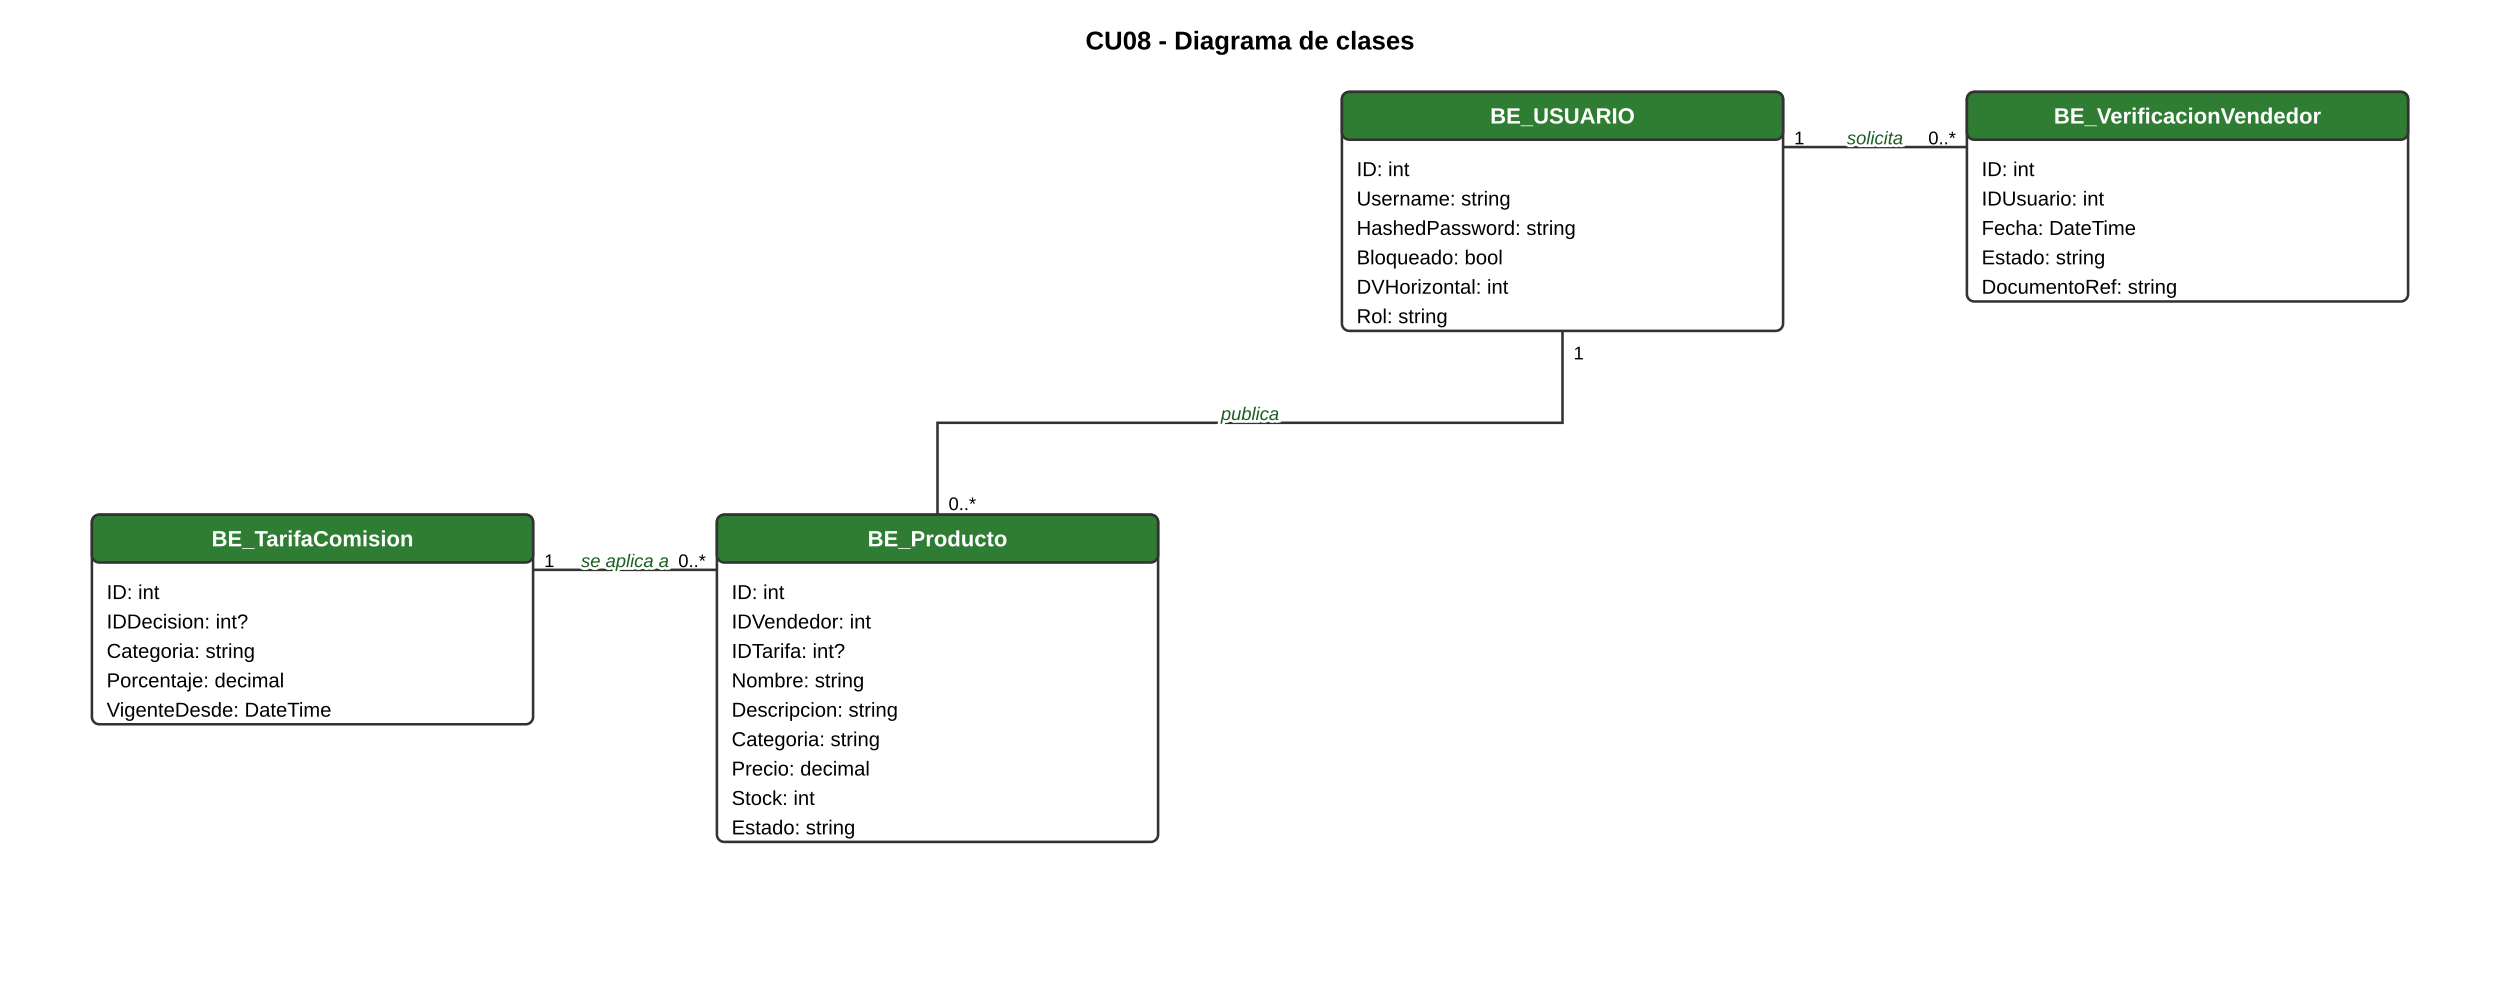
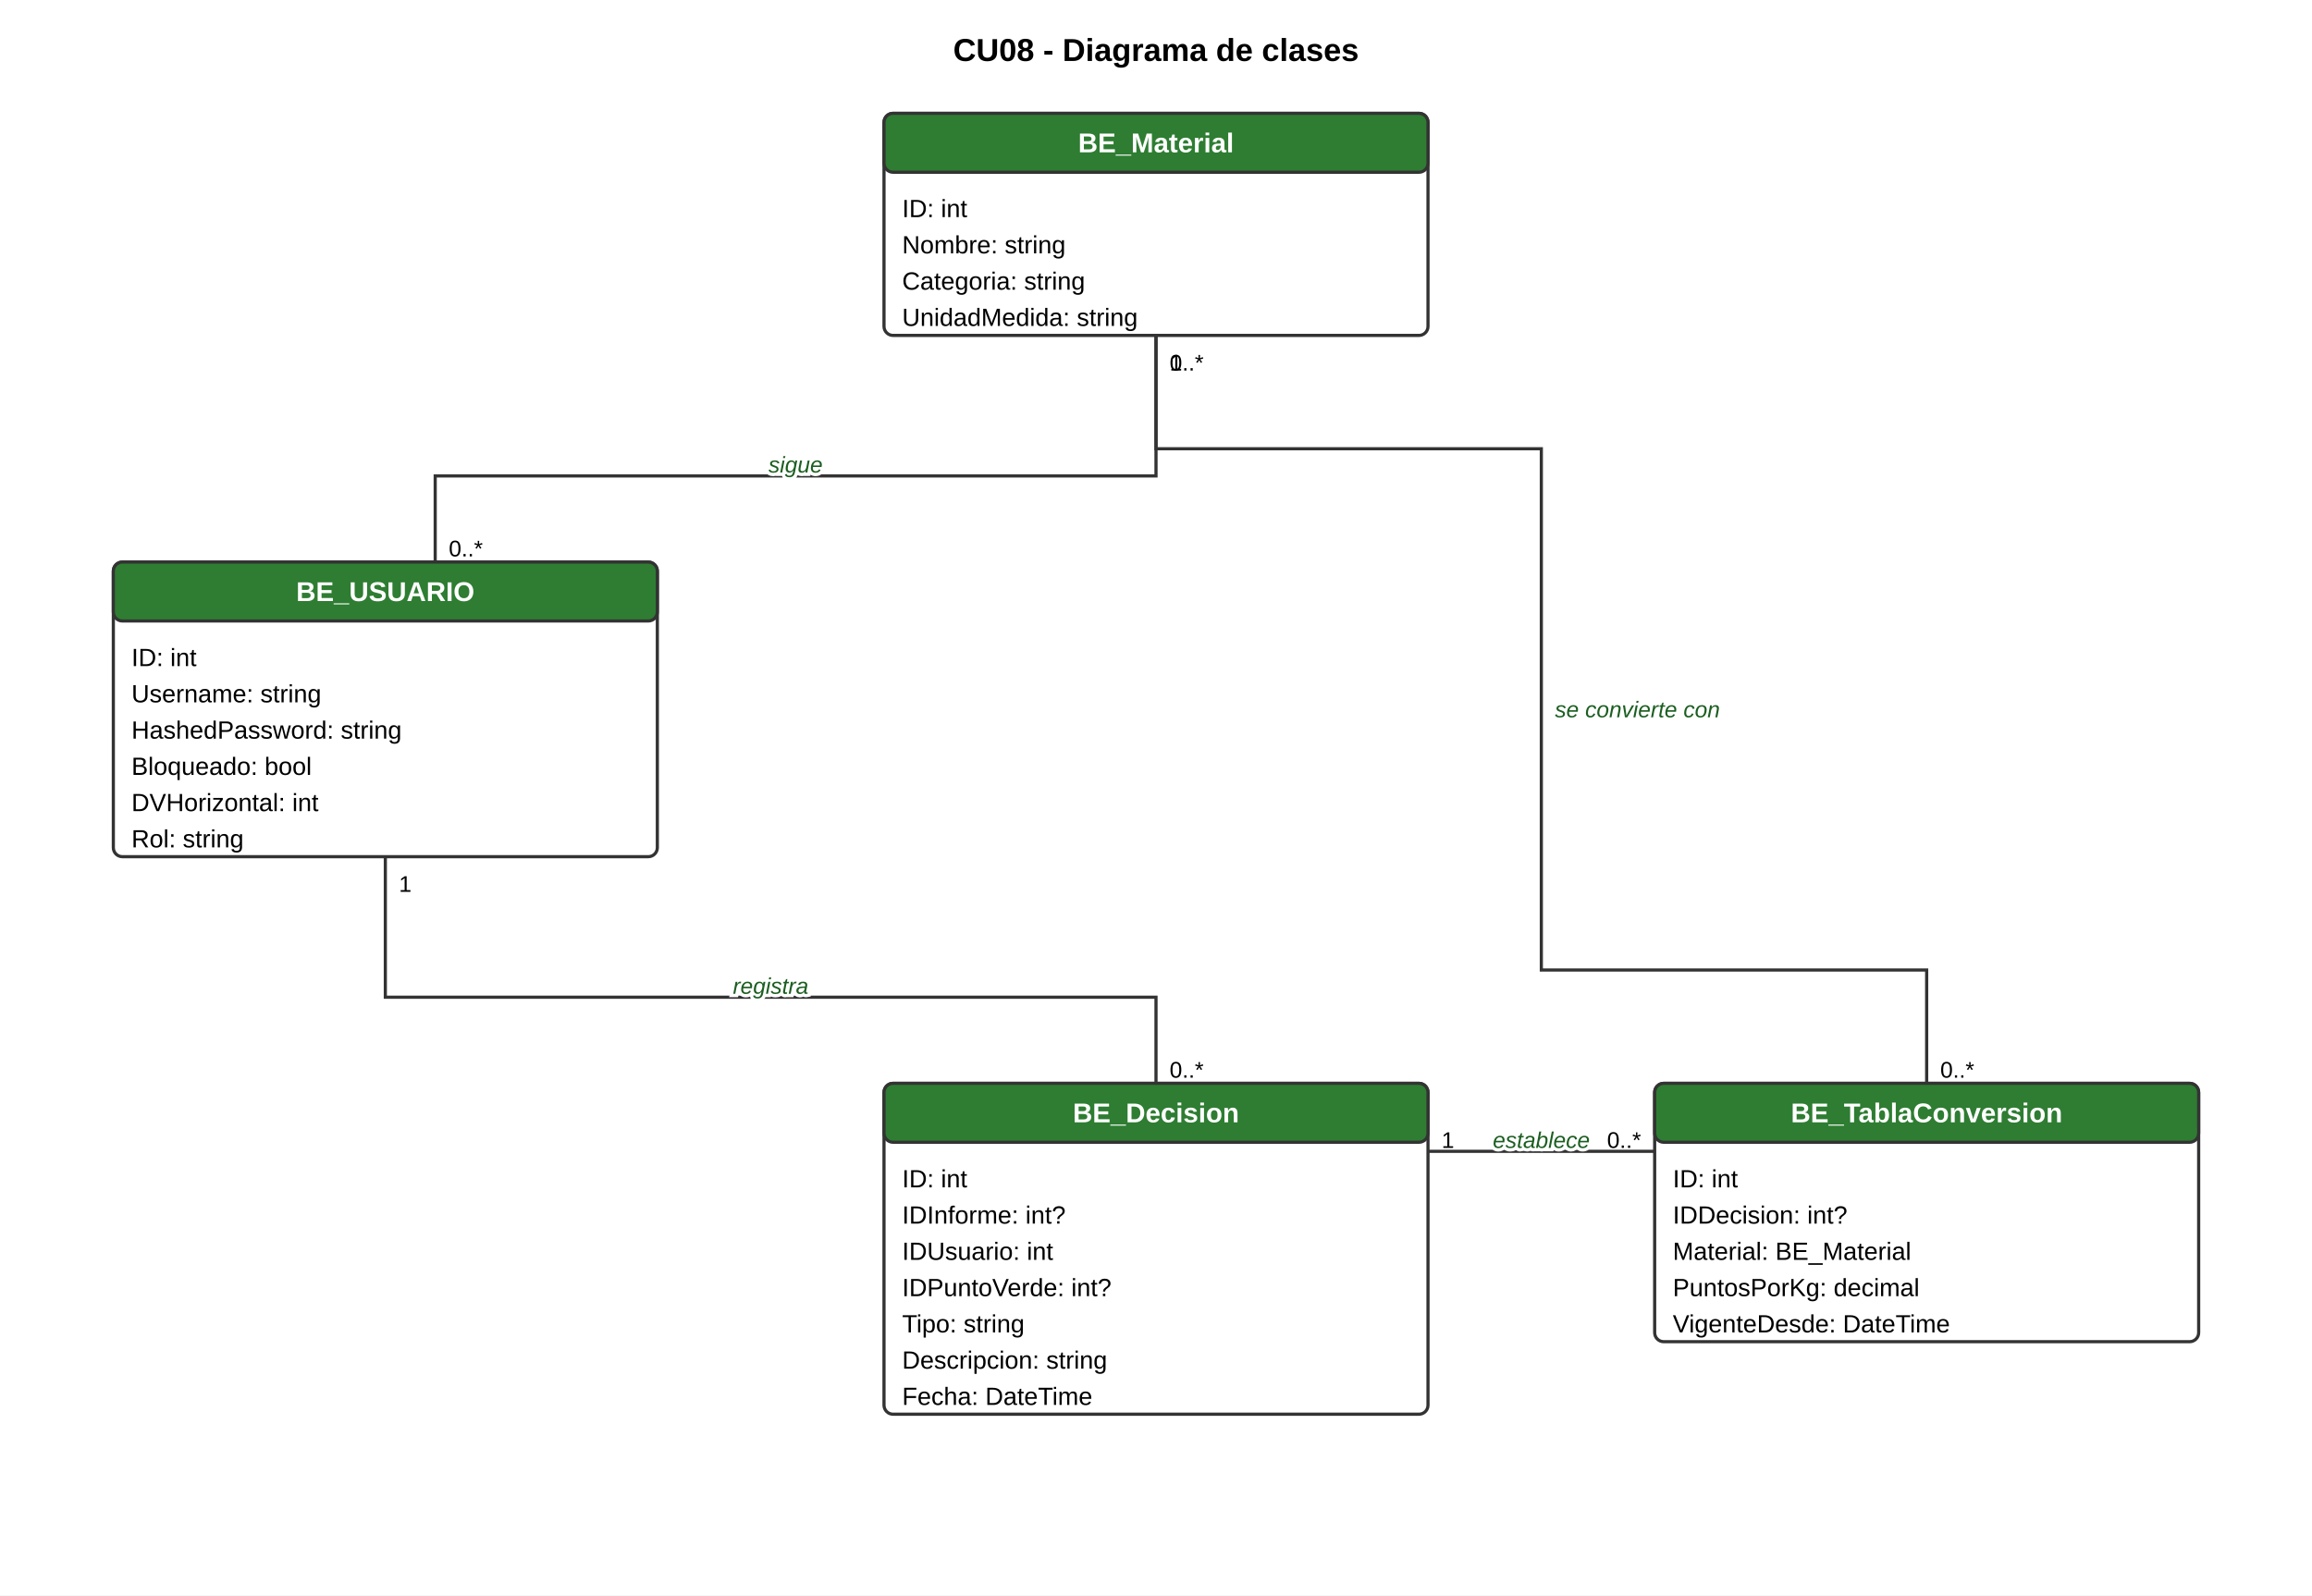
- <svg xmlns="http://www.w3.org/2000/svg" width="1360" height="538" viewBox="0 0 1360 538">
+ <svg xmlns="http://www.w3.org/2000/svg" width="1020" height="704" viewBox="0 0 1020 704">
  <defs>
    <marker id="ah" markerWidth="10" markerHeight="8" refX="9" refY="4" orient="auto">
      <path d="M0,0 L10,4 L0,8 z" fill="#333333" />
    </marker>
  </defs>
-   <rect width="1360" height="538" fill="#ffffff" />
-   <text x="680.0" y="26.9" text-anchor="middle" font-size="14" font-weight="bold" fill="#000000" font-family="Arial, Helvetica, sans-serif">CU08 - Diagrama de clases</text>
-   <polyline points="970.0,80.0 1070.0,80.0" fill="none" stroke="#333333" stroke-width="1.4" />
-   <polyline points="850.0,180.0 850.0,230.0 510.0,230.0 510.0,280.0" fill="none" stroke="#333333" stroke-width="1.4" />
-   <polyline points="290.0,310.0 390.0,310.0" fill="none" stroke="#333333" stroke-width="1.4" />
-   <rect x="730.0" y="50.0" width="240.0" height="130.0" rx="4" fill="#ffffff" stroke="#333333" stroke-width="1.4" />
-   <rect x="730.0" y="50.0" width="240.0" height="26.0" rx="4" fill="#2e7d32" stroke="#333333" stroke-width="1.4" />
-   <text x="850.0" y="67.2" text-anchor="middle" font-size="12" font-weight="bold" fill="#ffffff" font-family="Arial, Helvetica, sans-serif">BE_USUARIO</text>
-   <text x="738.0" y="95.8" text-anchor="start" font-size="11" font-weight="normal" fill="#000000" font-family="Arial, Helvetica, sans-serif">ID: int</text>
-   <text x="738.0" y="111.8" text-anchor="start" font-size="11" font-weight="normal" fill="#000000" font-family="Arial, Helvetica, sans-serif">Username: string</text>
-   <text x="738.0" y="127.8" text-anchor="start" font-size="11" font-weight="normal" fill="#000000" font-family="Arial, Helvetica, sans-serif">HashedPassword: string</text>
-   <text x="738.0" y="143.8" text-anchor="start" font-size="11" font-weight="normal" fill="#000000" font-family="Arial, Helvetica, sans-serif">Bloqueado: bool</text>
-   <text x="738.0" y="159.8" text-anchor="start" font-size="11" font-weight="normal" fill="#000000" font-family="Arial, Helvetica, sans-serif">DVHorizontal: int</text>
-   <text x="738.0" y="175.8" text-anchor="start" font-size="11" font-weight="normal" fill="#000000" font-family="Arial, Helvetica, sans-serif">Rol: string</text>
-   <rect x="1070.0" y="50.0" width="240.0" height="114.0" rx="4" fill="#ffffff" stroke="#333333" stroke-width="1.4" />
-   <rect x="1070.0" y="50.0" width="240.0" height="26.0" rx="4" fill="#2e7d32" stroke="#333333" stroke-width="1.4" />
-   <text x="1190.0" y="67.2" text-anchor="middle" font-size="12" font-weight="bold" fill="#ffffff" font-family="Arial, Helvetica, sans-serif">BE_VerificacionVendedor</text>
-   <text x="1078.0" y="95.8" text-anchor="start" font-size="11" font-weight="normal" fill="#000000" font-family="Arial, Helvetica, sans-serif">ID: int</text>
-   <text x="1078.0" y="111.8" text-anchor="start" font-size="11" font-weight="normal" fill="#000000" font-family="Arial, Helvetica, sans-serif">IDUsuario: int</text>
-   <text x="1078.0" y="127.8" text-anchor="start" font-size="11" font-weight="normal" fill="#000000" font-family="Arial, Helvetica, sans-serif">Fecha: DateTime</text>
-   <text x="1078.0" y="143.8" text-anchor="start" font-size="11" font-weight="normal" fill="#000000" font-family="Arial, Helvetica, sans-serif">Estado: string</text>
-   <text x="1078.0" y="159.8" text-anchor="start" font-size="11" font-weight="normal" fill="#000000" font-family="Arial, Helvetica, sans-serif">DocumentoRef: string</text>
-   <rect x="390.0" y="280.0" width="240.0" height="178.0" rx="4" fill="#ffffff" stroke="#333333" stroke-width="1.4" />
-   <rect x="390.0" y="280.0" width="240.0" height="26.0" rx="4" fill="#2e7d32" stroke="#333333" stroke-width="1.4" />
-   <text x="510.0" y="297.2" text-anchor="middle" font-size="12" font-weight="bold" fill="#ffffff" font-family="Arial, Helvetica, sans-serif">BE_Producto</text>
-   <text x="398.0" y="325.9" text-anchor="start" font-size="11" font-weight="normal" fill="#000000" font-family="Arial, Helvetica, sans-serif">ID: int</text>
-   <text x="398.0" y="341.9" text-anchor="start" font-size="11" font-weight="normal" fill="#000000" font-family="Arial, Helvetica, sans-serif">IDVendedor: int</text>
-   <text x="398.0" y="357.9" text-anchor="start" font-size="11" font-weight="normal" fill="#000000" font-family="Arial, Helvetica, sans-serif">IDTarifa: int?</text>
-   <text x="398.0" y="373.9" text-anchor="start" font-size="11" font-weight="normal" fill="#000000" font-family="Arial, Helvetica, sans-serif">Nombre: string</text>
-   <text x="398.0" y="389.9" text-anchor="start" font-size="11" font-weight="normal" fill="#000000" font-family="Arial, Helvetica, sans-serif">Descripcion: string</text>
-   <text x="398.0" y="405.9" text-anchor="start" font-size="11" font-weight="normal" fill="#000000" font-family="Arial, Helvetica, sans-serif">Categoria: string</text>
-   <text x="398.0" y="421.9" text-anchor="start" font-size="11" font-weight="normal" fill="#000000" font-family="Arial, Helvetica, sans-serif">Precio: decimal</text>
-   <text x="398.0" y="437.9" text-anchor="start" font-size="11" font-weight="normal" fill="#000000" font-family="Arial, Helvetica, sans-serif">Stock: int</text>
-   <text x="398.0" y="453.9" text-anchor="start" font-size="11" font-weight="normal" fill="#000000" font-family="Arial, Helvetica, sans-serif">Estado: string</text>
-   <rect x="50.0" y="280.0" width="240.0" height="114.0" rx="4" fill="#ffffff" stroke="#333333" stroke-width="1.4" />
-   <rect x="50.0" y="280.0" width="240.0" height="26.0" rx="4" fill="#2e7d32" stroke="#333333" stroke-width="1.4" />
-   <text x="170.0" y="297.2" text-anchor="middle" font-size="12" font-weight="bold" fill="#ffffff" font-family="Arial, Helvetica, sans-serif">BE_TarifaComision</text>
-   <text x="58.0" y="325.9" text-anchor="start" font-size="11" font-weight="normal" fill="#000000" font-family="Arial, Helvetica, sans-serif">ID: int</text>
-   <text x="58.0" y="341.9" text-anchor="start" font-size="11" font-weight="normal" fill="#000000" font-family="Arial, Helvetica, sans-serif">IDDecision: int?</text>
-   <text x="58.0" y="357.9" text-anchor="start" font-size="11" font-weight="normal" fill="#000000" font-family="Arial, Helvetica, sans-serif">Categoria: string</text>
-   <text x="58.0" y="373.9" text-anchor="start" font-size="11" font-weight="normal" fill="#000000" font-family="Arial, Helvetica, sans-serif">Porcentaje: decimal</text>
-   <text x="58.0" y="389.9" text-anchor="start" font-size="11" font-weight="normal" fill="#000000" font-family="Arial, Helvetica, sans-serif">VigenteDesde: DateTime</text>
-   <text x="976.0" y="78.5" text-anchor="start" font-size="10" font-weight="normal" fill="#000000" font-family="Arial, Helvetica, sans-serif">1</text>
-   <text x="1064.0" y="78.5" text-anchor="end" font-size="10" font-weight="normal" fill="#000000" font-family="Arial, Helvetica, sans-serif">0..*</text>
-   <text x="1020.0" y="78.5" text-anchor="middle" font-size="10" font-weight="normal" fill="#1b5e20" font-family="Arial, Helvetica, sans-serif" font-style="italic" paint-order="stroke" stroke="#ffffff" stroke-width="3">solicita</text>
-   <text x="856.0" y="195.5" text-anchor="start" font-size="10" font-weight="normal" fill="#000000" font-family="Arial, Helvetica, sans-serif">1</text>
-   <text x="516.0" y="277.5" text-anchor="start" font-size="10" font-weight="normal" fill="#000000" font-family="Arial, Helvetica, sans-serif">0..*</text>
-   <text x="680.0" y="228.5" text-anchor="middle" font-size="10" font-weight="normal" fill="#1b5e20" font-family="Arial, Helvetica, sans-serif" font-style="italic" paint-order="stroke" stroke="#ffffff" stroke-width="3">publica</text>
-   <text x="296.0" y="308.5" text-anchor="start" font-size="10" font-weight="normal" fill="#000000" font-family="Arial, Helvetica, sans-serif">1</text>
-   <text x="384.0" y="308.5" text-anchor="end" font-size="10" font-weight="normal" fill="#000000" font-family="Arial, Helvetica, sans-serif">0..*</text>
-   <text x="340.0" y="308.5" text-anchor="middle" font-size="10" font-weight="normal" fill="#1b5e20" font-family="Arial, Helvetica, sans-serif" font-style="italic" paint-order="stroke" stroke="#ffffff" stroke-width="3">se aplica a</text>
+   <rect width="1020" height="704" fill="#ffffff" />
+   <text x="510.0" y="26.9" text-anchor="middle" font-size="14" font-weight="bold" fill="#000000" font-family="Arial, Helvetica, sans-serif">CU08 - Diagrama de clases</text>
+   <polyline points="630.0,508.0 730.0,508.0" fill="none" stroke="#333333" stroke-width="1.4" />
+   <polyline points="510.0,148.0 510.0,198.0 680.0,198.0 680.0,428.0 850.0,428.0 850.0,478.0" fill="none" stroke="#333333" stroke-width="1.4" />
+   <polyline points="170.0,378.0 170.0,440.0 510.0,440.0 510.0,478.0" fill="none" stroke="#333333" stroke-width="1.4" />
+   <polyline points="192.0,248.0 192.0,210.0 510.0,210.0 510.0,148.0" fill="none" stroke="#333333" stroke-width="1.4" />
+   <rect x="50.0" y="248.0" width="240.0" height="130.0" rx="4" fill="#ffffff" stroke="#333333" stroke-width="1.4" />
+   <rect x="50.0" y="248.0" width="240.0" height="26.0" rx="4" fill="#2e7d32" stroke="#333333" stroke-width="1.4" />
+   <text x="170.0" y="265.2" text-anchor="middle" font-size="12" font-weight="bold" fill="#ffffff" font-family="Arial, Helvetica, sans-serif">BE_USUARIO</text>
+   <text x="58.0" y="293.9" text-anchor="start" font-size="11" font-weight="normal" fill="#000000" font-family="Arial, Helvetica, sans-serif">ID: int</text>
+   <text x="58.0" y="309.9" text-anchor="start" font-size="11" font-weight="normal" fill="#000000" font-family="Arial, Helvetica, sans-serif">Username: string</text>
+   <text x="58.0" y="325.9" text-anchor="start" font-size="11" font-weight="normal" fill="#000000" font-family="Arial, Helvetica, sans-serif">HashedPassword: string</text>
+   <text x="58.0" y="341.9" text-anchor="start" font-size="11" font-weight="normal" fill="#000000" font-family="Arial, Helvetica, sans-serif">Bloqueado: bool</text>
+   <text x="58.0" y="357.9" text-anchor="start" font-size="11" font-weight="normal" fill="#000000" font-family="Arial, Helvetica, sans-serif">DVHorizontal: int</text>
+   <text x="58.0" y="373.9" text-anchor="start" font-size="11" font-weight="normal" fill="#000000" font-family="Arial, Helvetica, sans-serif">Rol: string</text>
+   <rect x="390.0" y="478.0" width="240.0" height="146.0" rx="4" fill="#ffffff" stroke="#333333" stroke-width="1.4" />
+   <rect x="390.0" y="478.0" width="240.0" height="26.0" rx="4" fill="#2e7d32" stroke="#333333" stroke-width="1.4" />
+   <text x="510.0" y="495.2" text-anchor="middle" font-size="12" font-weight="bold" fill="#ffffff" font-family="Arial, Helvetica, sans-serif">BE_Decision</text>
+   <text x="398.0" y="523.9" text-anchor="start" font-size="11" font-weight="normal" fill="#000000" font-family="Arial, Helvetica, sans-serif">ID: int</text>
+   <text x="398.0" y="539.9" text-anchor="start" font-size="11" font-weight="normal" fill="#000000" font-family="Arial, Helvetica, sans-serif">IDInforme: int?</text>
+   <text x="398.0" y="555.9" text-anchor="start" font-size="11" font-weight="normal" fill="#000000" font-family="Arial, Helvetica, sans-serif">IDUsuario: int</text>
+   <text x="398.0" y="571.9" text-anchor="start" font-size="11" font-weight="normal" fill="#000000" font-family="Arial, Helvetica, sans-serif">IDPuntoVerde: int?</text>
+   <text x="398.0" y="587.9" text-anchor="start" font-size="11" font-weight="normal" fill="#000000" font-family="Arial, Helvetica, sans-serif">Tipo: string</text>
+   <text x="398.0" y="603.9" text-anchor="start" font-size="11" font-weight="normal" fill="#000000" font-family="Arial, Helvetica, sans-serif">Descripcion: string</text>
+   <text x="398.0" y="619.9" text-anchor="start" font-size="11" font-weight="normal" fill="#000000" font-family="Arial, Helvetica, sans-serif">Fecha: DateTime</text>
+   <rect x="730.0" y="478.0" width="240.0" height="114.0" rx="4" fill="#ffffff" stroke="#333333" stroke-width="1.4" />
+   <rect x="730.0" y="478.0" width="240.0" height="26.0" rx="4" fill="#2e7d32" stroke="#333333" stroke-width="1.4" />
+   <text x="850.0" y="495.2" text-anchor="middle" font-size="12" font-weight="bold" fill="#ffffff" font-family="Arial, Helvetica, sans-serif">BE_TablaConversion</text>
+   <text x="738.0" y="523.9" text-anchor="start" font-size="11" font-weight="normal" fill="#000000" font-family="Arial, Helvetica, sans-serif">ID: int</text>
+   <text x="738.0" y="539.9" text-anchor="start" font-size="11" font-weight="normal" fill="#000000" font-family="Arial, Helvetica, sans-serif">IDDecision: int?</text>
+   <text x="738.0" y="555.9" text-anchor="start" font-size="11" font-weight="normal" fill="#000000" font-family="Arial, Helvetica, sans-serif">Material: BE_Material</text>
+   <text x="738.0" y="571.9" text-anchor="start" font-size="11" font-weight="normal" fill="#000000" font-family="Arial, Helvetica, sans-serif">PuntosPorKg: decimal</text>
+   <text x="738.0" y="587.9" text-anchor="start" font-size="11" font-weight="normal" fill="#000000" font-family="Arial, Helvetica, sans-serif">VigenteDesde: DateTime</text>
+   <rect x="390.0" y="50.0" width="240.0" height="98.0" rx="4" fill="#ffffff" stroke="#333333" stroke-width="1.4" />
+   <rect x="390.0" y="50.0" width="240.0" height="26.0" rx="4" fill="#2e7d32" stroke="#333333" stroke-width="1.4" />
+   <text x="510.0" y="67.2" text-anchor="middle" font-size="12" font-weight="bold" fill="#ffffff" font-family="Arial, Helvetica, sans-serif">BE_Material</text>
+   <text x="398.0" y="95.8" text-anchor="start" font-size="11" font-weight="normal" fill="#000000" font-family="Arial, Helvetica, sans-serif">ID: int</text>
+   <text x="398.0" y="111.8" text-anchor="start" font-size="11" font-weight="normal" fill="#000000" font-family="Arial, Helvetica, sans-serif">Nombre: string</text>
+   <text x="398.0" y="127.8" text-anchor="start" font-size="11" font-weight="normal" fill="#000000" font-family="Arial, Helvetica, sans-serif">Categoria: string</text>
+   <text x="398.0" y="143.8" text-anchor="start" font-size="11" font-weight="normal" fill="#000000" font-family="Arial, Helvetica, sans-serif">UnidadMedida: string</text>
+   <text x="636.0" y="506.5" text-anchor="start" font-size="10" font-weight="normal" fill="#000000" font-family="Arial, Helvetica, sans-serif">1</text>
+   <text x="724.0" y="506.5" text-anchor="end" font-size="10" font-weight="normal" fill="#000000" font-family="Arial, Helvetica, sans-serif">0..*</text>
+   <text x="680.0" y="506.5" text-anchor="middle" font-size="10" font-weight="normal" fill="#1b5e20" font-family="Arial, Helvetica, sans-serif" font-style="italic" paint-order="stroke" stroke="#ffffff" stroke-width="3">establece</text>
+   <text x="516.0" y="163.5" text-anchor="start" font-size="10" font-weight="normal" fill="#000000" font-family="Arial, Helvetica, sans-serif">1</text>
+   <text x="856.0" y="475.5" text-anchor="start" font-size="10" font-weight="normal" fill="#000000" font-family="Arial, Helvetica, sans-serif">0..*</text>
+   <text x="686.0" y="316.5" text-anchor="start" font-size="10" font-weight="normal" fill="#1b5e20" font-family="Arial, Helvetica, sans-serif" font-style="italic" paint-order="stroke" stroke="#ffffff" stroke-width="3">se convierte con</text>
+   <text x="176.0" y="393.5" text-anchor="start" font-size="10" font-weight="normal" fill="#000000" font-family="Arial, Helvetica, sans-serif">1</text>
+   <text x="516.0" y="475.5" text-anchor="start" font-size="10" font-weight="normal" fill="#000000" font-family="Arial, Helvetica, sans-serif">0..*</text>
+   <text x="340.0" y="438.5" text-anchor="middle" font-size="10" font-weight="normal" fill="#1b5e20" font-family="Arial, Helvetica, sans-serif" font-style="italic" paint-order="stroke" stroke="#ffffff" stroke-width="3">registra</text>
+   <text x="198.0" y="245.5" text-anchor="start" font-size="10" font-weight="normal" fill="#000000" font-family="Arial, Helvetica, sans-serif">0..*</text>
+   <text x="516.0" y="163.5" text-anchor="start" font-size="10" font-weight="normal" fill="#000000" font-family="Arial, Helvetica, sans-serif">0..*</text>
+   <text x="351.0" y="208.5" text-anchor="middle" font-size="10" font-weight="normal" fill="#1b5e20" font-family="Arial, Helvetica, sans-serif" font-style="italic" paint-order="stroke" stroke="#ffffff" stroke-width="3">sigue</text>
</svg>
